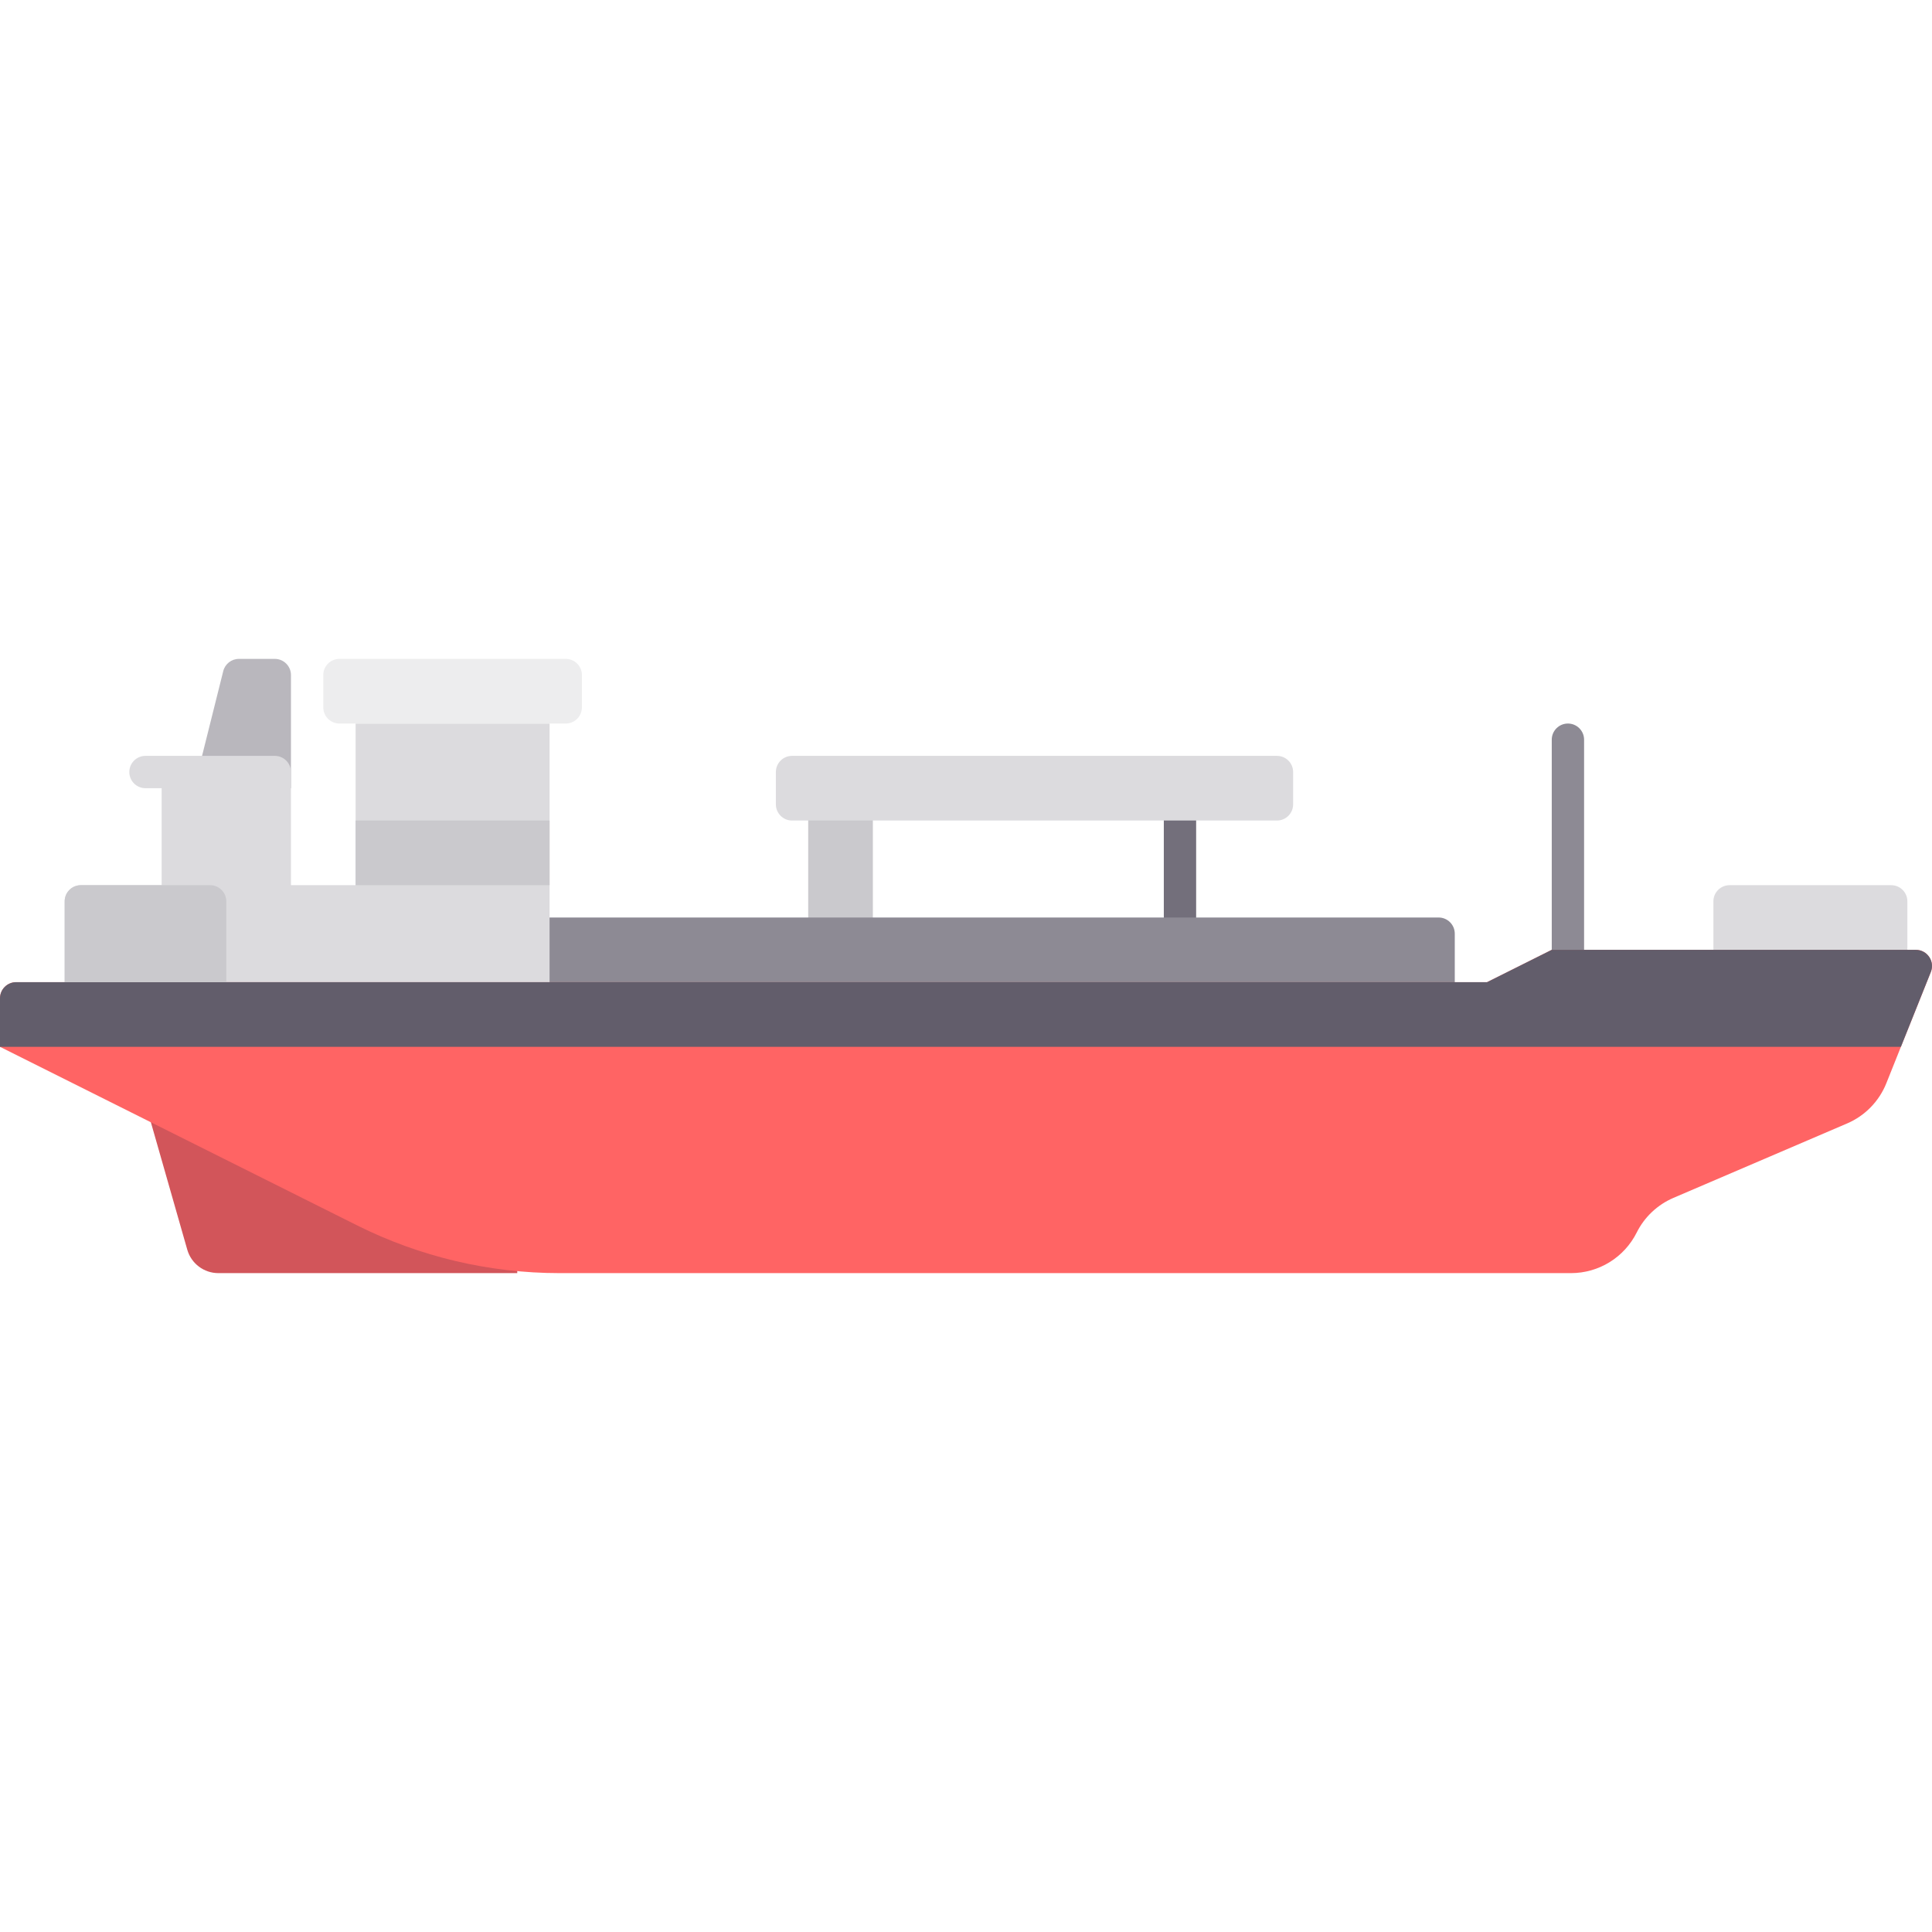
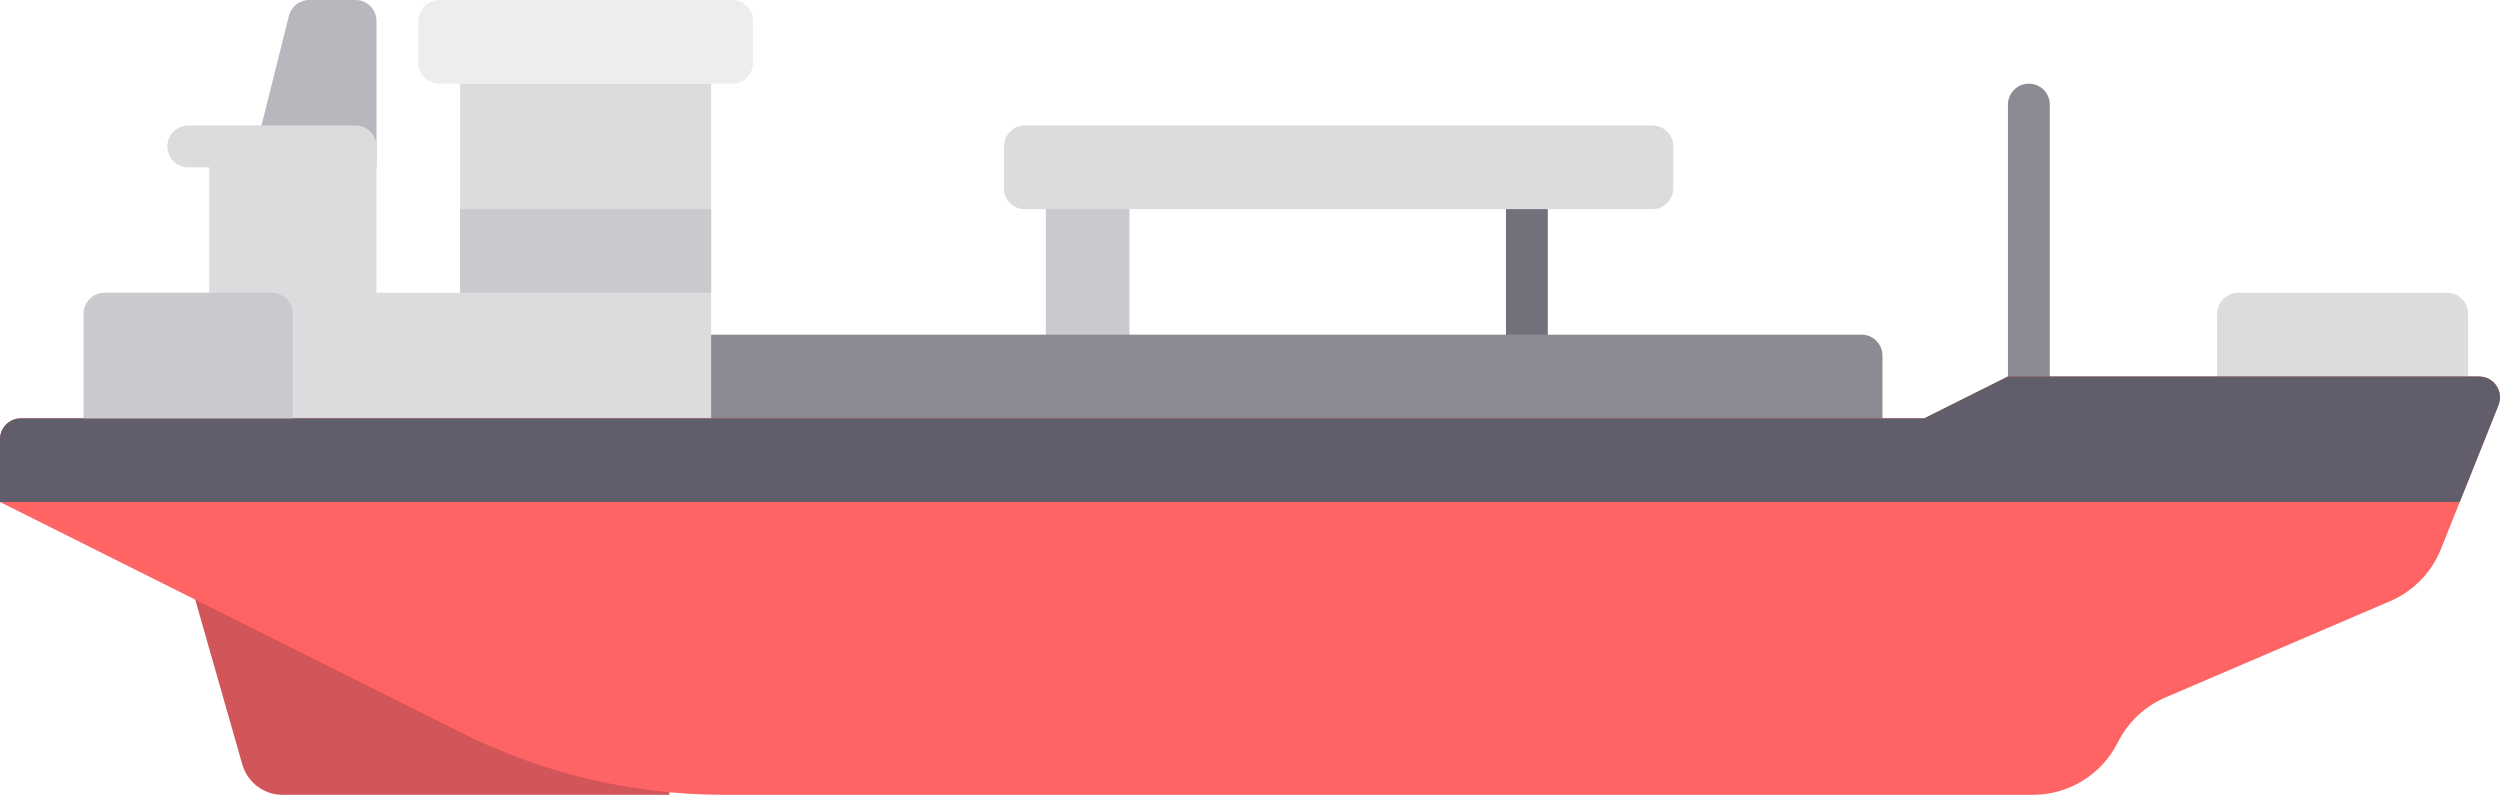
- <svg xmlns="http://www.w3.org/2000/svg" version="1.1" id="Layer_1" x="0px" y="0px" viewBox="0 0 512 512" style="enable-background:new 0 0 512 512;" xml:space="preserve">
-   <rect x="214.183" y="208.882" style="fill:#CAC9CD;" width="17.135" height="42.837" />
-   <rect x="308.423" y="208.882" style="fill:#736F7B;" width="8.567" height="42.837" />
-   <g>
-     <path style="fill:#8D8A94;" d="M415.515,191.745L415.515,191.745c-2.366,0-4.284,1.918-4.284,4.284v68.539   c0,2.366,1.918,4.284,4.284,4.284l0,0c2.366,0,4.284-1.918,4.284-4.284v-68.539C419.799,193.663,417.881,191.745,415.515,191.745z" />
-     <path style="fill:#8D8A94;" d="M137.077,243.149h244.169c2.366,0,4.284,1.918,4.284,4.284v21.418H137.077V243.149z" />
+ <svg xmlns="http://www.w3.org/2000/svg" width="512.001" height="162.78">
+   <path fill="#cac9cd" d="M214.183 34.272h17.135v42.837h-17.135z" />
+   <path fill="#736f7b" d="M308.423 34.272h8.567v42.837h-8.567z" />
+   <g fill="#8d8a94">
+     <path d="M415.515 17.135a4.284 4.284 0 0 0-4.284 4.284v68.539a4.284 4.284 0 1 0 8.568 0V21.419a4.284 4.284 0 0 0-4.284-4.284zM137.077 68.539h244.169a4.284 4.284 0 0 1 4.284 4.284v21.418H137.077z" />
  </g>
-   <path style="fill:#DCDBDE;" d="M338.409,217.447h-128.51c-2.366,0-4.284-1.918-4.284-4.284v-8.567c0-2.366,1.918-4.284,4.284-4.284  h128.51c2.366,0,4.284,1.918,4.284,4.284v8.567C342.693,215.529,340.775,217.447,338.409,217.447z" />
-   <path style="fill:#B9B7BD;" d="M63.316,174.611h9.507c2.366,0,4.284,1.918,4.284,4.284v29.986H51.404l7.757-31.024  C59.637,175.948,61.351,174.611,63.316,174.611z" />
-   <g>
-     <path style="fill:#DCDBDE;" d="M94.24,191.745v42.837H77.106v-29.986c0-2.366-1.918-4.284-4.284-4.284H42.837h-4.284   c-2.366,0-4.284,1.918-4.284,4.284c0,2.366,1.918,4.284,4.284,4.284h4.284v25.702H21.418c-2.366,0-4.284,1.918-4.284,4.284v29.986   h128.51v-77.106H94.24z" />
-     <path style="fill:#DCDBDE;" d="M458.351,234.582h42.837c2.366,0,4.284,1.918,4.284,4.284v21.418h-51.404v-21.418   C454.068,236.5,455.986,234.582,458.351,234.582z" />
+   <path d="M338.409 42.837h-128.51a4.284 4.284 0 0 1-4.284-4.284v-8.567a4.284 4.284 0 0 1 4.284-4.284h128.51a4.284 4.284 0 0 1 4.284 4.284v8.567a4.284 4.284 0 0 1-4.284 4.284z" fill="#dcdbde" />
+   <path d="M63.316.001h9.507a4.284 4.284 0 0 1 4.284 4.284v29.986H51.404l7.757-31.024A4.282 4.282 0 0 1 63.316.001z" fill="#b9b7bd" />
+   <g fill="#dcdbde">
+     <path d="M94.24 17.135v42.837H77.106V29.986a4.284 4.284 0 0 0-4.284-4.284H38.553a4.284 4.284 0 1 0 0 8.568h4.284v25.702H21.418a4.284 4.284 0 0 0-4.284 4.284v29.986h128.51V17.136H94.24zM458.351 59.972h42.837a4.284 4.284 0 0 1 4.284 4.284v21.418h-51.404V64.256a4.284 4.284 0 0 1 4.283-4.284z" />
  </g>
-   <path style="fill:#D2555A;" d="M137.077,337.39H57.866c-3.825,0-7.187-2.536-8.237-6.213l-15.359-53.758h102.808V337.39z" />
-   <path style="fill:#FF6464;" d="M0,264.567v12.851l94.617,47.309c16.655,8.327,35.019,12.663,53.64,12.663h268.081  c7.371,0,14.11-4.165,17.407-10.758l0,0c2.058-4.118,5.51-7.371,9.741-9.184l46.009-19.718c4.744-2.034,8.486-5.868,10.404-10.66  l11.791-29.477c1.126-2.813-0.947-5.875-3.977-5.875h-96.481l-17.135,8.567H4.284C1.918,260.284,0,262.202,0,264.567z" />
-   <path style="fill:#625D6B;" d="M507.712,251.716h-96.481l-17.135,8.567H4.284c-2.366,0-4.284,1.918-4.284,4.284v12.851h503.758  l7.931-19.827C512.815,254.777,510.743,251.716,507.712,251.716z" />
-   <g>
-     <rect x="94.24" y="217.449" style="fill:#CAC9CD;" width="51.404" height="17.135" />
-     <path style="fill:#CAC9CD;" d="M59.971,260.284H17.135v-21.418c0-2.366,1.918-4.284,4.284-4.284h34.269   c2.366,0,4.284,1.918,4.284,4.284V260.284z" />
+   <path d="M137.077 162.78H57.866a8.566 8.566 0 0 1-8.237-6.213L34.27 102.809h102.808v59.971z" fill="#d2555a" />
+   <path d="M0 89.957v12.851l94.617 47.309a119.947 119.947 0 0 0 53.64 12.663h268.081c7.371 0 14.11-4.165 17.407-10.758a19.454 19.454 0 0 1 9.741-9.184l46.009-19.718a19.47 19.47 0 0 0 10.404-10.66l11.791-29.477c1.126-2.813-.947-5.875-3.977-5.875h-96.481l-17.135 8.567H4.284A4.282 4.282 0 0 0 0 89.957z" fill="#ff6464" />
+   <path d="M507.712 77.106h-96.481l-17.135 8.567H4.284A4.284 4.284 0 0 0 0 89.957v12.851h503.758l7.931-19.827c1.126-2.814-.946-5.875-3.977-5.875z" fill="#625d6b" />
+   <g fill="#cac9cd">
+     <path d="M94.24 42.839h51.404v17.135H94.24zM59.971 85.674H17.135V64.256a4.284 4.284 0 0 1 4.284-4.284h34.269a4.284 4.284 0 0 1 4.284 4.284v21.418z" />
  </g>
-   <path style="fill:#EDEDEE;" d="M149.928,191.745H89.957c-2.366,0-4.284-1.918-4.284-4.284v-8.567c0-2.366,1.918-4.284,4.284-4.284  h59.971c2.366,0,4.284,1.918,4.284,4.284v8.567C154.212,189.827,152.294,191.745,149.928,191.745z" />
-   <g>
- </g>
-   <g>
- </g>
-   <g>
- </g>
-   <g>
- </g>
-   <g>
- </g>
-   <g>
- </g>
-   <g>
- </g>
-   <g>
- </g>
-   <g>
- </g>
-   <g>
- </g>
-   <g>
- </g>
-   <g>
- </g>
-   <g>
- </g>
-   <g>
- </g>
-   <g>
- </g>
+   <path d="M149.928 17.135H89.957a4.284 4.284 0 0 1-4.284-4.284V4.284A4.284 4.284 0 0 1 89.957 0h59.971a4.284 4.284 0 0 1 4.284 4.284v8.567a4.284 4.284 0 0 1-4.284 4.284z" fill="#ededee" />
</svg>
